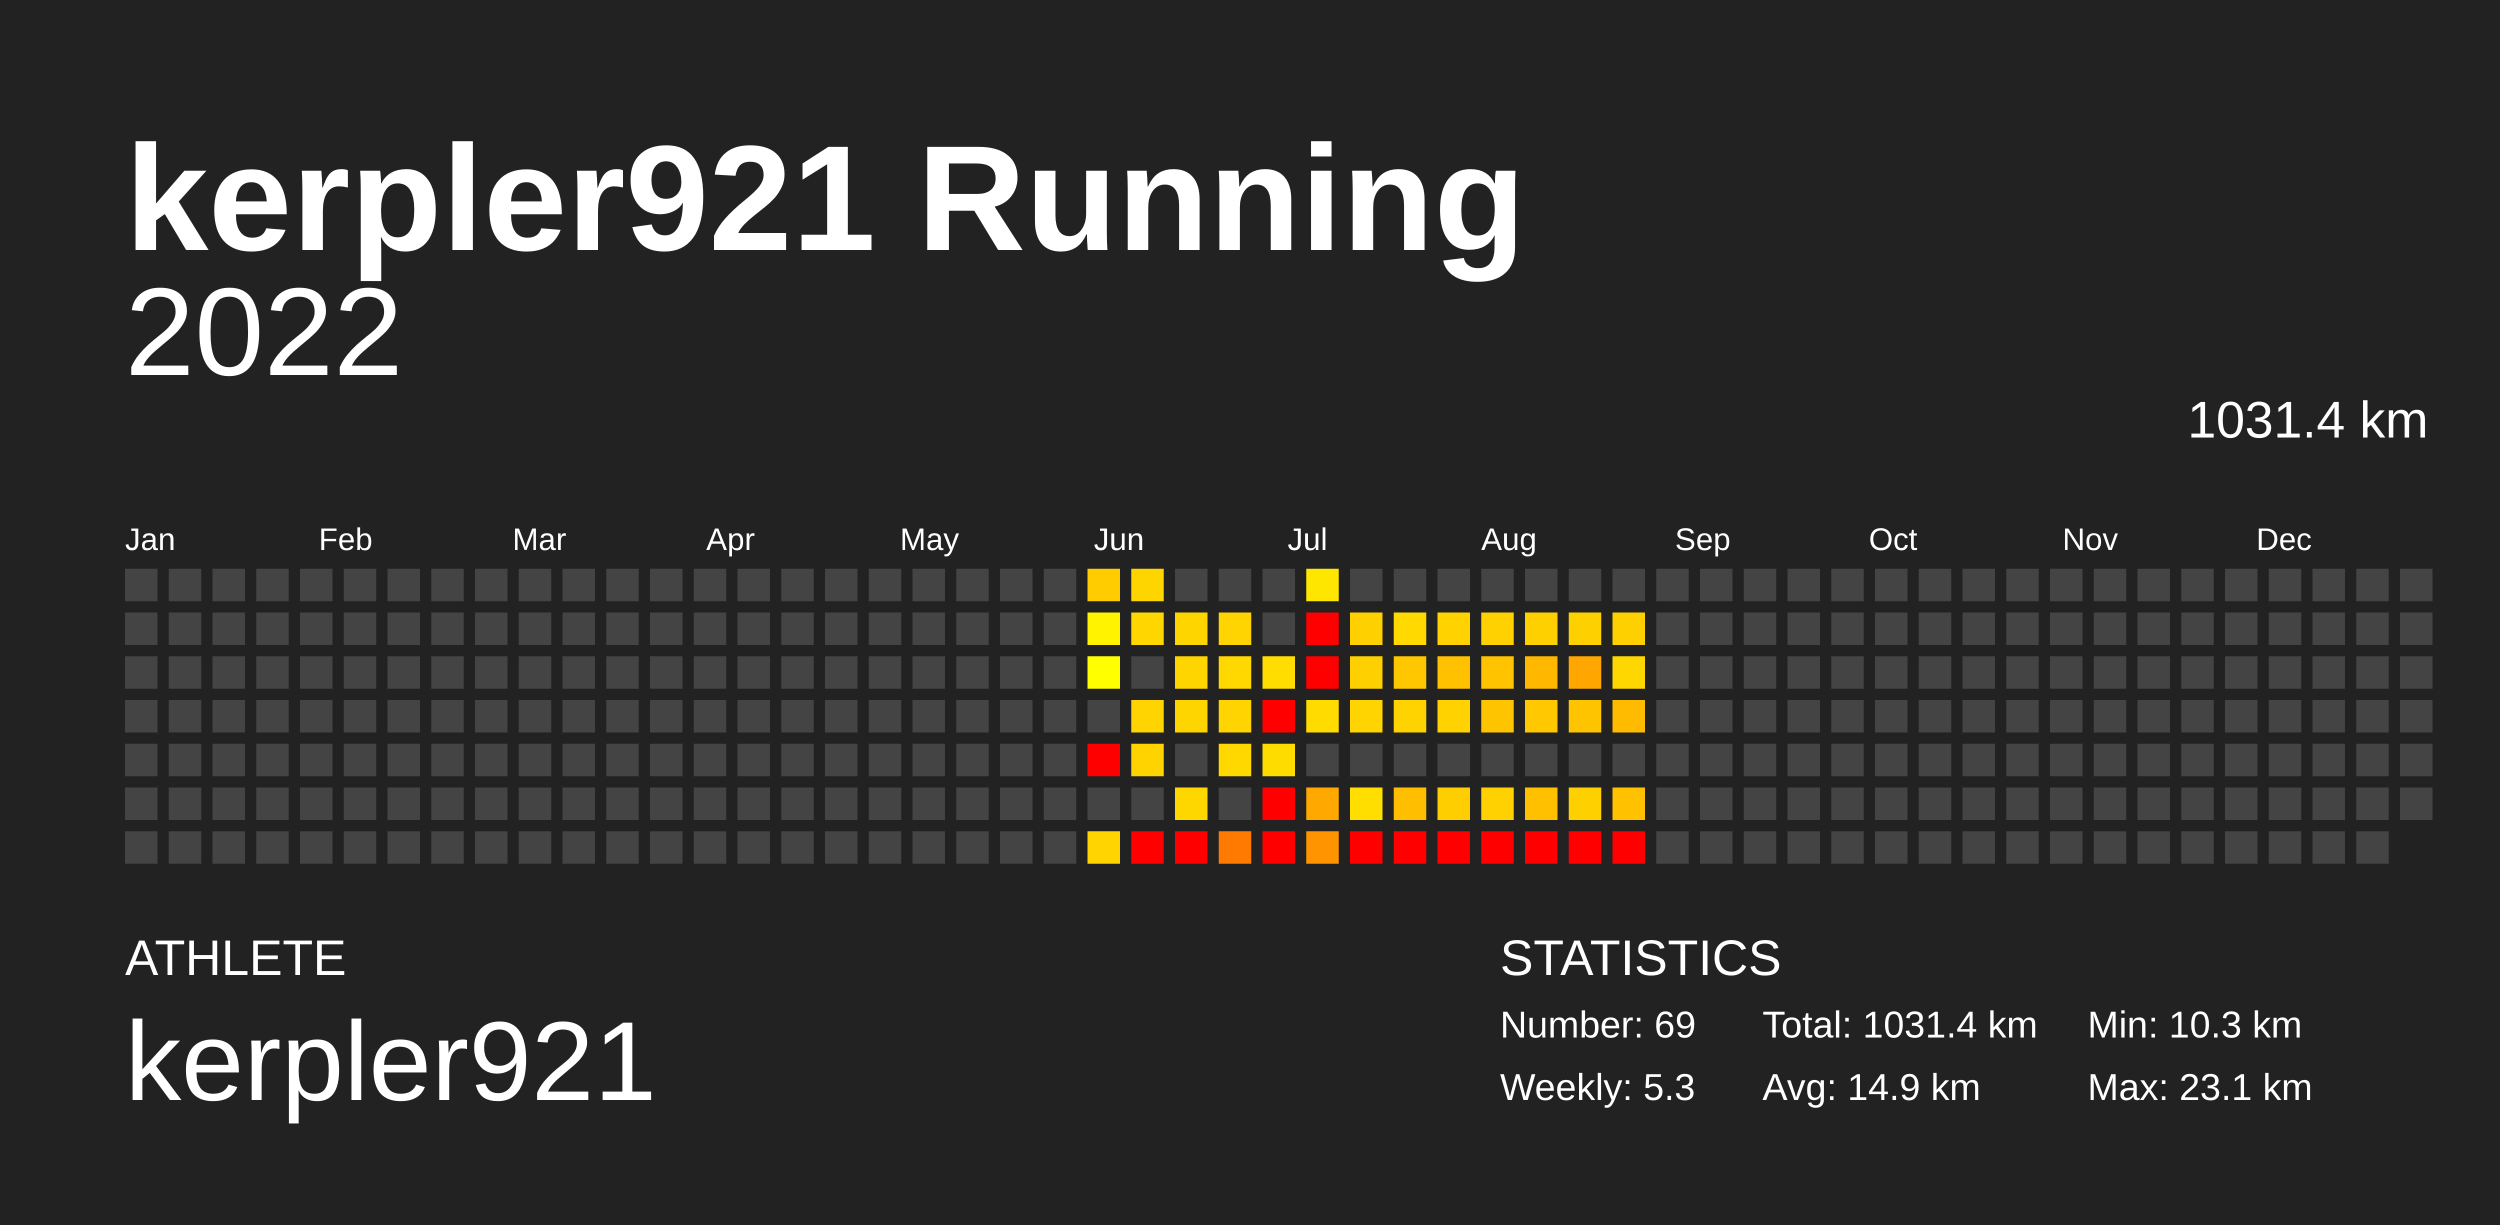
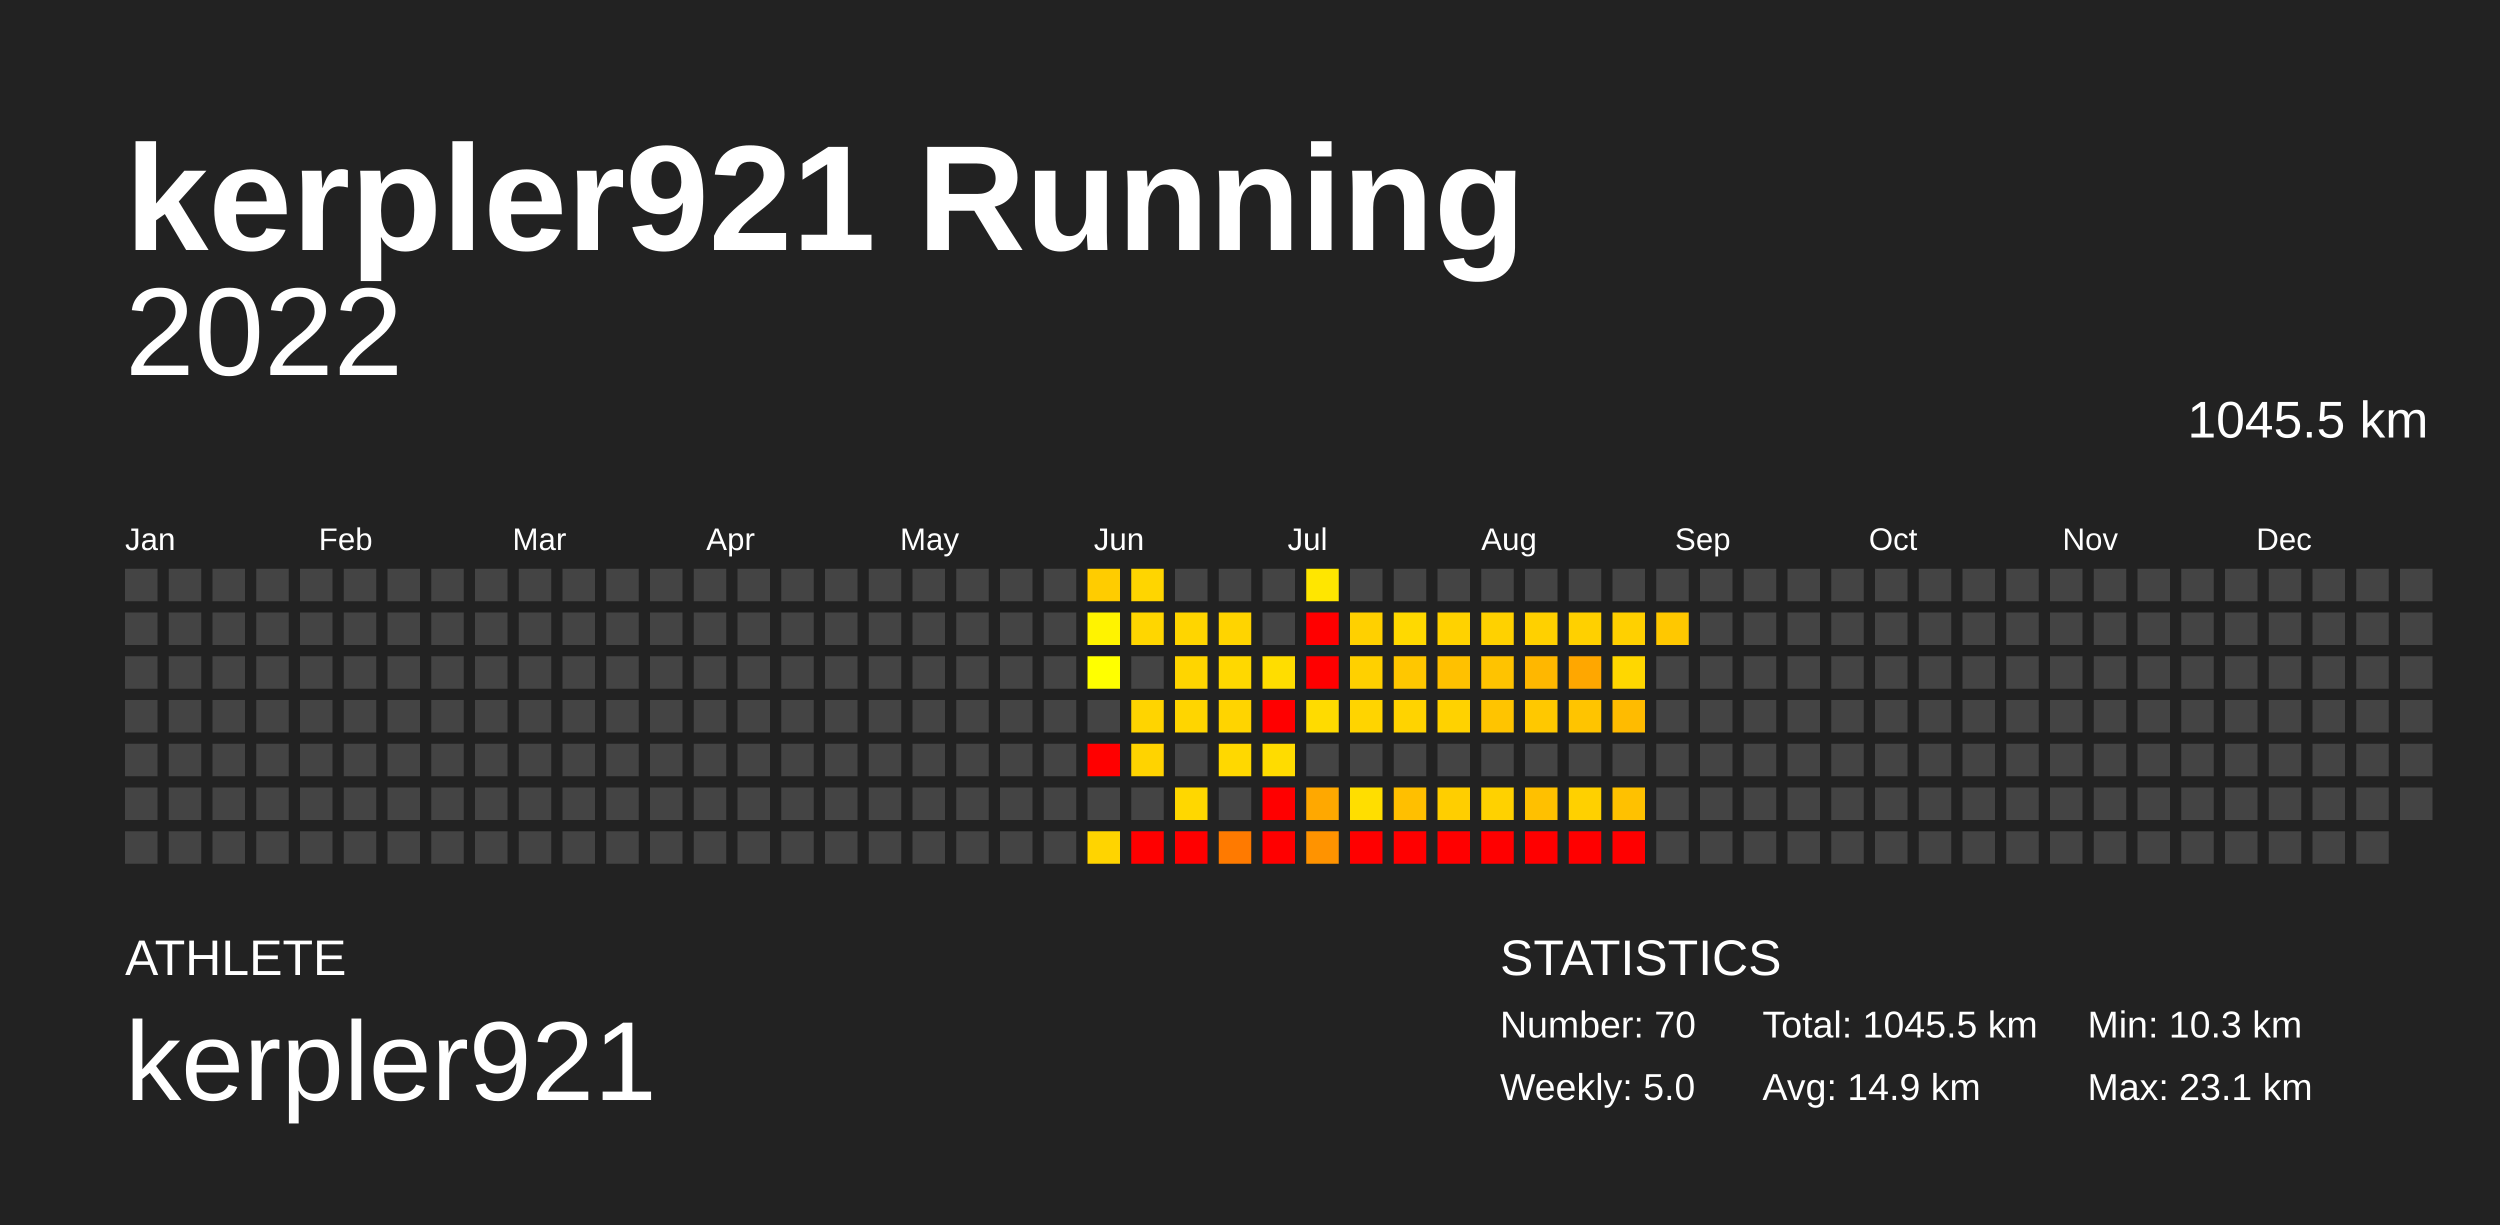
<svg xmlns="http://www.w3.org/2000/svg" baseProfile="full" height="98mm" version="1.1" viewBox="0,0,200,98" width="200mm">
  <defs />
  <rect fill="#222222" height="98" width="200" x="0" y="0" />
  <text fill="#FFFFFF" style="font-size:12px; font-family:Arial; font-weight:bold;" x="10" y="20">kerpler921 Running</text>
  <text fill="#FFFFFF" style="font-size:4px; font-family:Arial" x="10" y="78">ATHLETE</text>
  <text fill="#FFFFFF" style="font-size:9px; font-family:Arial" x="10" y="88">kerpler921</text>
  <text fill="#FFFFFF" style="font-size:4px; font-family:Arial" x="120" y="78">STATISTICS</text>
-   <text fill="#FFFFFF" style="font-size:3px; font-family:Arial" x="120" y="83">Number: 69</text>
-   <text fill="#FFFFFF" style="font-size:3px; font-family:Arial" x="120" y="88">Weekly: 5.3</text>
-   <text fill="#FFFFFF" style="font-size:3px; font-family:Arial" x="141" y="83">Total: 1031.4 km</text>
+   <text fill="#FFFFFF" style="font-size:3px; font-family:Arial" x="120" y="83">Number: 70</text>
+   <text fill="#FFFFFF" style="font-size:3px; font-family:Arial" x="120" y="88">Weekly: 5.0</text>
+   <text fill="#FFFFFF" style="font-size:3px; font-family:Arial" x="141" y="83">Total: 1045.5 km</text>
  <text fill="#FFFFFF" style="font-size:3px; font-family:Arial" x="141" y="88">Avg: 14.9 km</text>
  <text fill="#FFFFFF" style="font-size:3px; font-family:Arial" x="167" y="83">Min: 10.3 km</text>
  <text fill="#FFFFFF" style="font-size:3px; font-family:Arial" x="167" y="88">Max: 23.1 km</text>
  <text alignment-baseline="hanging" fill="#FFFFFF" style="font-size:10.0px; font-family:Arial;" x="10" y="30">2022</text>
-   <text alignment-baseline="hanging" fill="#FFFFFF" style="font-size:4.125px; font-family:Arial;" x="175" y="35">1031.4 km</text>
+   <text alignment-baseline="hanging" fill="#FFFFFF" style="font-size:4.125px; font-family:Arial;" x="175" y="35">1045.5 km</text>
  <text fill="#FFFFFF" style="font-size:2.5px; font-family:Arial" x="10.0" y="44">Jan</text>
  <text fill="#FFFFFF" style="font-size:2.5px; font-family:Arial" x="25.5" y="44">Feb</text>
  <text fill="#FFFFFF" style="font-size:2.5px; font-family:Arial" x="41.0" y="44">Mar</text>
  <text fill="#FFFFFF" style="font-size:2.5px; font-family:Arial" x="56.5" y="44">Apr</text>
  <text fill="#FFFFFF" style="font-size:2.5px; font-family:Arial" x="72.0" y="44">May</text>
  <text fill="#FFFFFF" style="font-size:2.5px; font-family:Arial" x="87.5" y="44">Jun</text>
  <text fill="#FFFFFF" style="font-size:2.5px; font-family:Arial" x="103.0" y="44">Jul</text>
  <text fill="#FFFFFF" style="font-size:2.5px; font-family:Arial" x="118.5" y="44">Aug</text>
  <text fill="#FFFFFF" style="font-size:2.5px; font-family:Arial" x="134.0" y="44">Sep</text>
  <text fill="#FFFFFF" style="font-size:2.5px; font-family:Arial" x="149.5" y="44">Oct</text>
  <text fill="#FFFFFF" style="font-size:2.5px; font-family:Arial" x="165.0" y="44">Nov</text>
  <text fill="#FFFFFF" style="font-size:2.5px; font-family:Arial" x="180.5" y="44">Dec</text>
  <rect fill="#444444" height="2.6" width="2.6" x="10.0" y="45.5" />
  <rect fill="#444444" height="2.6" width="2.6" x="10.0" y="49.0" />
  <rect fill="#444444" height="2.6" width="2.6" x="10.0" y="52.5" />
  <rect fill="#444444" height="2.6" width="2.6" x="10.0" y="56.0" />
  <rect fill="#444444" height="2.6" width="2.6" x="10.0" y="59.5" />
  <rect fill="#444444" height="2.6" width="2.6" x="10.0" y="63.0" />
  <rect fill="#444444" height="2.6" width="2.6" x="10.0" y="66.5" />
  <rect fill="#444444" height="2.6" width="2.6" x="13.5" y="45.5" />
  <rect fill="#444444" height="2.6" width="2.6" x="13.5" y="49.0" />
  <rect fill="#444444" height="2.6" width="2.6" x="13.5" y="52.5" />
  <rect fill="#444444" height="2.6" width="2.6" x="13.5" y="56.0" />
  <rect fill="#444444" height="2.6" width="2.6" x="13.5" y="59.5" />
  <rect fill="#444444" height="2.6" width="2.6" x="13.5" y="63.0" />
  <rect fill="#444444" height="2.6" width="2.6" x="13.5" y="66.5" />
  <rect fill="#444444" height="2.6" width="2.6" x="17.0" y="45.5" />
  <rect fill="#444444" height="2.6" width="2.6" x="17.0" y="49.0" />
  <rect fill="#444444" height="2.6" width="2.6" x="17.0" y="52.5" />
  <rect fill="#444444" height="2.6" width="2.6" x="17.0" y="56.0" />
  <rect fill="#444444" height="2.6" width="2.6" x="17.0" y="59.5" />
  <rect fill="#444444" height="2.6" width="2.6" x="17.0" y="63.0" />
  <rect fill="#444444" height="2.6" width="2.6" x="17.0" y="66.5" />
  <rect fill="#444444" height="2.6" width="2.6" x="20.5" y="45.5" />
  <rect fill="#444444" height="2.6" width="2.6" x="20.5" y="49.0" />
  <rect fill="#444444" height="2.6" width="2.6" x="20.5" y="52.5" />
  <rect fill="#444444" height="2.6" width="2.6" x="20.5" y="56.0" />
  <rect fill="#444444" height="2.6" width="2.6" x="20.5" y="59.5" />
  <rect fill="#444444" height="2.6" width="2.6" x="20.5" y="63.0" />
  <rect fill="#444444" height="2.6" width="2.6" x="20.5" y="66.5" />
  <rect fill="#444444" height="2.6" width="2.6" x="24.0" y="45.5" />
  <rect fill="#444444" height="2.6" width="2.6" x="24.0" y="49.0" />
  <rect fill="#444444" height="2.6" width="2.6" x="24.0" y="52.5" />
  <rect fill="#444444" height="2.6" width="2.6" x="24.0" y="56.0" />
  <rect fill="#444444" height="2.6" width="2.6" x="24.0" y="59.5" />
  <rect fill="#444444" height="2.6" width="2.6" x="24.0" y="63.0" />
  <rect fill="#444444" height="2.6" width="2.6" x="24.0" y="66.5" />
  <rect fill="#444444" height="2.6" width="2.6" x="27.5" y="45.5" />
  <rect fill="#444444" height="2.6" width="2.6" x="27.5" y="49.0" />
  <rect fill="#444444" height="2.6" width="2.6" x="27.5" y="52.5" />
  <rect fill="#444444" height="2.6" width="2.6" x="27.5" y="56.0" />
  <rect fill="#444444" height="2.6" width="2.6" x="27.5" y="59.5" />
  <rect fill="#444444" height="2.6" width="2.6" x="27.5" y="63.0" />
  <rect fill="#444444" height="2.6" width="2.6" x="27.5" y="66.5" />
  <rect fill="#444444" height="2.6" width="2.6" x="31.0" y="45.5" />
  <rect fill="#444444" height="2.6" width="2.6" x="31.0" y="49.0" />
  <rect fill="#444444" height="2.6" width="2.6" x="31.0" y="52.5" />
  <rect fill="#444444" height="2.6" width="2.6" x="31.0" y="56.0" />
  <rect fill="#444444" height="2.6" width="2.6" x="31.0" y="59.5" />
  <rect fill="#444444" height="2.6" width="2.6" x="31.0" y="63.0" />
  <rect fill="#444444" height="2.6" width="2.6" x="31.0" y="66.5" />
  <rect fill="#444444" height="2.6" width="2.6" x="34.5" y="45.5" />
  <rect fill="#444444" height="2.6" width="2.6" x="34.5" y="49.0" />
  <rect fill="#444444" height="2.6" width="2.6" x="34.5" y="52.5" />
  <rect fill="#444444" height="2.6" width="2.6" x="34.5" y="56.0" />
  <rect fill="#444444" height="2.6" width="2.6" x="34.5" y="59.5" />
  <rect fill="#444444" height="2.6" width="2.6" x="34.5" y="63.0" />
  <rect fill="#444444" height="2.6" width="2.6" x="34.5" y="66.5" />
  <rect fill="#444444" height="2.6" width="2.6" x="38.0" y="45.5" />
  <rect fill="#444444" height="2.6" width="2.6" x="38.0" y="49.0" />
  <rect fill="#444444" height="2.6" width="2.6" x="38.0" y="52.5" />
  <rect fill="#444444" height="2.6" width="2.6" x="38.0" y="56.0" />
  <rect fill="#444444" height="2.6" width="2.6" x="38.0" y="59.5" />
  <rect fill="#444444" height="2.6" width="2.6" x="38.0" y="63.0" />
  <rect fill="#444444" height="2.6" width="2.6" x="38.0" y="66.5" />
  <rect fill="#444444" height="2.6" width="2.6" x="41.5" y="45.5" />
  <rect fill="#444444" height="2.6" width="2.6" x="41.5" y="49.0" />
  <rect fill="#444444" height="2.6" width="2.6" x="41.5" y="52.5" />
  <rect fill="#444444" height="2.6" width="2.6" x="41.5" y="56.0" />
  <rect fill="#444444" height="2.6" width="2.6" x="41.5" y="59.5" />
  <rect fill="#444444" height="2.6" width="2.6" x="41.5" y="63.0" />
  <rect fill="#444444" height="2.6" width="2.6" x="41.5" y="66.5" />
  <rect fill="#444444" height="2.6" width="2.6" x="45.0" y="45.5" />
  <rect fill="#444444" height="2.6" width="2.6" x="45.0" y="49.0" />
  <rect fill="#444444" height="2.6" width="2.6" x="45.0" y="52.5" />
  <rect fill="#444444" height="2.6" width="2.6" x="45.0" y="56.0" />
  <rect fill="#444444" height="2.6" width="2.6" x="45.0" y="59.5" />
  <rect fill="#444444" height="2.6" width="2.6" x="45.0" y="63.0" />
  <rect fill="#444444" height="2.6" width="2.6" x="45.0" y="66.5" />
  <rect fill="#444444" height="2.6" width="2.6" x="48.5" y="45.5" />
  <rect fill="#444444" height="2.6" width="2.6" x="48.5" y="49.0" />
  <rect fill="#444444" height="2.6" width="2.6" x="48.5" y="52.5" />
  <rect fill="#444444" height="2.6" width="2.6" x="48.5" y="56.0" />
  <rect fill="#444444" height="2.6" width="2.6" x="48.5" y="59.5" />
  <rect fill="#444444" height="2.6" width="2.6" x="48.5" y="63.0" />
  <rect fill="#444444" height="2.6" width="2.6" x="48.5" y="66.5" />
  <rect fill="#444444" height="2.6" width="2.6" x="52.0" y="45.5" />
  <rect fill="#444444" height="2.6" width="2.6" x="52.0" y="49.0" />
  <rect fill="#444444" height="2.6" width="2.6" x="52.0" y="52.5" />
  <rect fill="#444444" height="2.6" width="2.6" x="52.0" y="56.0" />
  <rect fill="#444444" height="2.6" width="2.6" x="52.0" y="59.5" />
  <rect fill="#444444" height="2.6" width="2.6" x="52.0" y="63.0" />
  <rect fill="#444444" height="2.6" width="2.6" x="52.0" y="66.5" />
  <rect fill="#444444" height="2.6" width="2.6" x="55.5" y="45.5" />
  <rect fill="#444444" height="2.6" width="2.6" x="55.5" y="49.0" />
  <rect fill="#444444" height="2.6" width="2.6" x="55.5" y="52.5" />
  <rect fill="#444444" height="2.6" width="2.6" x="55.5" y="56.0" />
  <rect fill="#444444" height="2.6" width="2.6" x="55.5" y="59.5" />
  <rect fill="#444444" height="2.6" width="2.6" x="55.5" y="63.0" />
  <rect fill="#444444" height="2.6" width="2.6" x="55.5" y="66.5" />
  <rect fill="#444444" height="2.6" width="2.6" x="59.0" y="45.5" />
  <rect fill="#444444" height="2.6" width="2.6" x="59.0" y="49.0" />
  <rect fill="#444444" height="2.6" width="2.6" x="59.0" y="52.5" />
  <rect fill="#444444" height="2.6" width="2.6" x="59.0" y="56.0" />
  <rect fill="#444444" height="2.6" width="2.6" x="59.0" y="59.5" />
  <rect fill="#444444" height="2.6" width="2.6" x="59.0" y="63.0" />
  <rect fill="#444444" height="2.6" width="2.6" x="59.0" y="66.5" />
  <rect fill="#444444" height="2.6" width="2.6" x="62.5" y="45.5" />
  <rect fill="#444444" height="2.6" width="2.6" x="62.5" y="49.0" />
  <rect fill="#444444" height="2.6" width="2.6" x="62.5" y="52.5" />
  <rect fill="#444444" height="2.6" width="2.6" x="62.5" y="56.0" />
  <rect fill="#444444" height="2.6" width="2.6" x="62.5" y="59.5" />
  <rect fill="#444444" height="2.6" width="2.6" x="62.5" y="63.0" />
  <rect fill="#444444" height="2.6" width="2.6" x="62.5" y="66.5" />
  <rect fill="#444444" height="2.6" width="2.6" x="66.0" y="45.5" />
  <rect fill="#444444" height="2.6" width="2.6" x="66.0" y="49.0" />
  <rect fill="#444444" height="2.6" width="2.6" x="66.0" y="52.5" />
  <rect fill="#444444" height="2.6" width="2.6" x="66.0" y="56.0" />
  <rect fill="#444444" height="2.6" width="2.6" x="66.0" y="59.5" />
  <rect fill="#444444" height="2.6" width="2.6" x="66.0" y="63.0" />
  <rect fill="#444444" height="2.6" width="2.6" x="66.0" y="66.5" />
  <rect fill="#444444" height="2.6" width="2.6" x="69.5" y="45.5" />
  <rect fill="#444444" height="2.6" width="2.6" x="69.5" y="49.0" />
  <rect fill="#444444" height="2.6" width="2.6" x="69.5" y="52.5" />
  <rect fill="#444444" height="2.6" width="2.6" x="69.5" y="56.0" />
  <rect fill="#444444" height="2.6" width="2.6" x="69.5" y="59.5" />
  <rect fill="#444444" height="2.6" width="2.6" x="69.5" y="63.0" />
  <rect fill="#444444" height="2.6" width="2.6" x="69.5" y="66.5" />
  <rect fill="#444444" height="2.6" width="2.6" x="73.0" y="45.5" />
  <rect fill="#444444" height="2.6" width="2.6" x="73.0" y="49.0" />
  <rect fill="#444444" height="2.6" width="2.6" x="73.0" y="52.5" />
  <rect fill="#444444" height="2.6" width="2.6" x="73.0" y="56.0" />
  <rect fill="#444444" height="2.6" width="2.6" x="73.0" y="59.5" />
  <rect fill="#444444" height="2.6" width="2.6" x="73.0" y="63.0" />
  <rect fill="#444444" height="2.6" width="2.6" x="73.0" y="66.5" />
  <rect fill="#444444" height="2.6" width="2.6" x="76.5" y="45.5" />
  <rect fill="#444444" height="2.6" width="2.6" x="76.5" y="49.0" />
  <rect fill="#444444" height="2.6" width="2.6" x="76.5" y="52.5" />
  <rect fill="#444444" height="2.6" width="2.6" x="76.5" y="56.0" />
  <rect fill="#444444" height="2.6" width="2.6" x="76.5" y="59.5" />
  <rect fill="#444444" height="2.6" width="2.6" x="76.5" y="63.0" />
  <rect fill="#444444" height="2.6" width="2.6" x="76.5" y="66.5" />
  <rect fill="#444444" height="2.6" width="2.6" x="80.0" y="45.5" />
  <rect fill="#444444" height="2.6" width="2.6" x="80.0" y="49.0" />
  <rect fill="#444444" height="2.6" width="2.6" x="80.0" y="52.5" />
  <rect fill="#444444" height="2.6" width="2.6" x="80.0" y="56.0" />
  <rect fill="#444444" height="2.6" width="2.6" x="80.0" y="59.5" />
  <rect fill="#444444" height="2.6" width="2.6" x="80.0" y="63.0" />
  <rect fill="#444444" height="2.6" width="2.6" x="80.0" y="66.5" />
  <rect fill="#444444" height="2.6" width="2.6" x="83.5" y="45.5" />
  <rect fill="#444444" height="2.6" width="2.6" x="83.5" y="49.0" />
  <rect fill="#444444" height="2.6" width="2.6" x="83.5" y="52.5" />
  <rect fill="#444444" height="2.6" width="2.6" x="83.5" y="56.0" />
  <rect fill="#444444" height="2.6" width="2.6" x="83.5" y="59.5" />
  <rect fill="#444444" height="2.6" width="2.6" x="83.5" y="63.0" />
  <rect fill="#444444" height="2.6" width="2.6" x="83.5" y="66.5" />
  <rect fill="#ffcc00" height="2.6" width="2.6" x="87.0" y="45.5" />
  <rect fill="#fff300" height="2.6" width="2.6" x="87.0" y="49.0" />
  <rect fill="#ffff00" height="2.6" width="2.6" x="87.0" y="52.5" />
  <rect fill="#444444" height="2.6" width="2.6" x="87.0" y="56.0" />
  <rect fill="red" height="2.6" width="2.6" x="87.0" y="59.5" />
  <rect fill="#444444" height="2.6" width="2.6" x="87.0" y="63.0" />
  <rect fill="#ffd400" height="2.6" width="2.6" x="87.0" y="66.5" />
  <rect fill="#ffd500" height="2.6" width="2.6" x="90.5" y="45.5" />
  <rect fill="#ffd600" height="2.6" width="2.6" x="90.5" y="49.0" />
  <rect fill="#444444" height="2.6" width="2.6" x="90.5" y="52.5" />
  <rect fill="#ffd400" height="2.6" width="2.6" x="90.5" y="56.0" />
  <rect fill="#ffd300" height="2.6" width="2.6" x="90.5" y="59.5" />
  <rect fill="#444444" height="2.6" width="2.6" x="90.5" y="63.0" />
  <rect fill="red" height="2.6" width="2.6" x="90.5" y="66.5" />
  <rect fill="#444444" height="2.6" width="2.6" x="94.0" y="45.5" />
  <rect fill="#ffd500" height="2.6" width="2.6" x="94.0" y="49.0" />
  <rect fill="#ffd500" height="2.6" width="2.6" x="94.0" y="52.5" />
  <rect fill="#ffd500" height="2.6" width="2.6" x="94.0" y="56.0" />
  <rect fill="#444444" height="2.6" width="2.6" x="94.0" y="59.5" />
  <rect fill="#ffd700" height="2.6" width="2.6" x="94.0" y="63.0" />
  <rect fill="red" height="2.6" width="2.6" x="94.0" y="66.5" />
  <rect fill="#444444" height="2.6" width="2.6" x="97.5" y="45.5" />
  <rect fill="#ffd400" height="2.6" width="2.6" x="97.5" y="49.0" />
  <rect fill="#ffd800" height="2.6" width="2.6" x="97.5" y="52.5" />
  <rect fill="#ffd400" height="2.6" width="2.6" x="97.5" y="56.0" />
  <rect fill="#ffd800" height="2.6" width="2.6" x="97.5" y="59.5" />
  <rect fill="#444444" height="2.6" width="2.6" x="97.5" y="63.0" />
  <rect fill="#ff7a00" height="2.6" width="2.6" x="97.5" y="66.5" />
  <rect fill="#444444" height="2.6" width="2.6" x="101.0" y="45.5" />
  <rect fill="#444444" height="2.6" width="2.6" x="101.0" y="49.0" />
  <rect fill="#ffdd00" height="2.6" width="2.6" x="101.0" y="52.5" />
  <rect fill="red" height="2.6" width="2.6" x="101.0" y="56.0" />
  <rect fill="#ffdc00" height="2.6" width="2.6" x="101.0" y="59.5" />
  <rect fill="red" height="2.6" width="2.6" x="101.0" y="63.0" />
  <rect fill="red" height="2.6" width="2.6" x="101.0" y="66.5" />
  <rect fill="#ffe600" height="2.6" width="2.6" x="104.5" y="45.5" />
  <rect fill="red" height="2.6" width="2.6" x="104.5" y="49.0" />
  <rect fill="red" height="2.6" width="2.6" x="104.5" y="52.5" />
  <rect fill="#ffdb00" height="2.6" width="2.6" x="104.5" y="56.0" />
  <rect fill="#444444" height="2.6" width="2.6" x="104.5" y="59.5" />
  <rect fill="#ffa800" height="2.6" width="2.6" x="104.5" y="63.0" />
  <rect fill="#ff9300" height="2.6" width="2.6" x="104.5" y="66.5" />
  <rect fill="#444444" height="2.6" width="2.6" x="108.0" y="45.5" />
  <rect fill="#ffd000" height="2.6" width="2.6" x="108.0" y="49.0" />
  <rect fill="#ffd000" height="2.6" width="2.6" x="108.0" y="52.5" />
  <rect fill="#ffd400" height="2.6" width="2.6" x="108.0" y="56.0" />
  <rect fill="#444444" height="2.6" width="2.6" x="108.0" y="59.5" />
  <rect fill="#ffde00" height="2.6" width="2.6" x="108.0" y="63.0" />
  <rect fill="red" height="2.6" width="2.6" x="108.0" y="66.5" />
  <rect fill="#444444" height="2.6" width="2.6" x="111.5" y="45.5" />
  <rect fill="#ffd900" height="2.6" width="2.6" x="111.5" y="49.0" />
  <rect fill="#ffc700" height="2.6" width="2.6" x="111.5" y="52.5" />
  <rect fill="#ffd300" height="2.6" width="2.6" x="111.5" y="56.0" />
  <rect fill="#444444" height="2.6" width="2.6" x="111.5" y="59.5" />
  <rect fill="#ffbf00" height="2.6" width="2.6" x="111.5" y="63.0" />
  <rect fill="red" height="2.6" width="2.6" x="111.5" y="66.5" />
  <rect fill="#444444" height="2.6" width="2.6" x="115.0" y="45.5" />
  <rect fill="#ffd200" height="2.6" width="2.6" x="115.0" y="49.0" />
  <rect fill="#ffc100" height="2.6" width="2.6" x="115.0" y="52.5" />
  <rect fill="#ffd200" height="2.6" width="2.6" x="115.0" y="56.0" />
  <rect fill="#444444" height="2.6" width="2.6" x="115.0" y="59.5" />
  <rect fill="#ffce00" height="2.6" width="2.6" x="115.0" y="63.0" />
  <rect fill="red" height="2.6" width="2.6" x="115.0" y="66.5" />
  <rect fill="#444444" height="2.6" width="2.6" x="118.5" y="45.5" />
  <rect fill="#ffd100" height="2.6" width="2.6" x="118.5" y="49.0" />
  <rect fill="#ffc300" height="2.6" width="2.6" x="118.5" y="52.5" />
  <rect fill="#ffc400" height="2.6" width="2.6" x="118.5" y="56.0" />
  <rect fill="#444444" height="2.6" width="2.6" x="118.5" y="59.5" />
  <rect fill="#ffd100" height="2.6" width="2.6" x="118.5" y="63.0" />
  <rect fill="red" height="2.6" width="2.6" x="118.5" y="66.5" />
  <rect fill="#444444" height="2.6" width="2.6" x="122.0" y="45.5" />
  <rect fill="#ffd000" height="2.6" width="2.6" x="122.0" y="49.0" />
  <rect fill="#ffb700" height="2.6" width="2.6" x="122.0" y="52.5" />
  <rect fill="#ffc800" height="2.6" width="2.6" x="122.0" y="56.0" />
  <rect fill="#444444" height="2.6" width="2.6" x="122.0" y="59.5" />
  <rect fill="#ffc000" height="2.6" width="2.6" x="122.0" y="63.0" />
  <rect fill="red" height="2.6" width="2.6" x="122.0" y="66.5" />
  <rect fill="#444444" height="2.6" width="2.6" x="125.5" y="45.5" />
  <rect fill="#ffd000" height="2.6" width="2.6" x="125.5" y="49.0" />
  <rect fill="#ffa700" height="2.6" width="2.6" x="125.5" y="52.5" />
  <rect fill="#ffc400" height="2.6" width="2.6" x="125.5" y="56.0" />
  <rect fill="#444444" height="2.6" width="2.6" x="125.5" y="59.5" />
  <rect fill="#ffd000" height="2.6" width="2.6" x="125.5" y="63.0" />
  <rect fill="red" height="2.6" width="2.6" x="125.5" y="66.5" />
  <rect fill="#444444" height="2.6" width="2.6" x="129.0" y="45.5" />
  <rect fill="#ffd000" height="2.6" width="2.6" x="129.0" y="49.0" />
  <rect fill="#ffd700" height="2.6" width="2.6" x="129.0" y="52.5" />
  <rect fill="#ffbb00" height="2.6" width="2.6" x="129.0" y="56.0" />
  <rect fill="#444444" height="2.6" width="2.6" x="129.0" y="59.5" />
  <rect fill="#ffc100" height="2.6" width="2.6" x="129.0" y="63.0" />
  <rect fill="red" height="2.6" width="2.6" x="129.0" y="66.5" />
  <rect fill="#444444" height="2.6" width="2.6" x="132.5" y="45.5" />
-   <rect fill="#444444" height="2.6" width="2.6" x="132.5" y="49.0" />
+   <rect fill="#ffc800" height="2.6" width="2.6" x="132.5" y="49.0" />
  <rect fill="#444444" height="2.6" width="2.6" x="132.5" y="52.5" />
  <rect fill="#444444" height="2.6" width="2.6" x="132.5" y="56.0" />
  <rect fill="#444444" height="2.6" width="2.6" x="132.5" y="59.5" />
  <rect fill="#444444" height="2.6" width="2.6" x="132.5" y="63.0" />
  <rect fill="#444444" height="2.6" width="2.6" x="132.5" y="66.5" />
  <rect fill="#444444" height="2.6" width="2.6" x="136.0" y="45.5" />
  <rect fill="#444444" height="2.6" width="2.6" x="136.0" y="49.0" />
  <rect fill="#444444" height="2.6" width="2.6" x="136.0" y="52.5" />
  <rect fill="#444444" height="2.6" width="2.6" x="136.0" y="56.0" />
  <rect fill="#444444" height="2.6" width="2.6" x="136.0" y="59.5" />
  <rect fill="#444444" height="2.6" width="2.6" x="136.0" y="63.0" />
  <rect fill="#444444" height="2.6" width="2.6" x="136.0" y="66.5" />
  <rect fill="#444444" height="2.6" width="2.6" x="139.5" y="45.5" />
  <rect fill="#444444" height="2.6" width="2.6" x="139.5" y="49.0" />
  <rect fill="#444444" height="2.6" width="2.6" x="139.5" y="52.5" />
  <rect fill="#444444" height="2.6" width="2.6" x="139.5" y="56.0" />
  <rect fill="#444444" height="2.6" width="2.6" x="139.5" y="59.5" />
  <rect fill="#444444" height="2.6" width="2.6" x="139.5" y="63.0" />
  <rect fill="#444444" height="2.6" width="2.6" x="139.5" y="66.5" />
  <rect fill="#444444" height="2.6" width="2.6" x="143.0" y="45.5" />
  <rect fill="#444444" height="2.6" width="2.6" x="143.0" y="49.0" />
  <rect fill="#444444" height="2.6" width="2.6" x="143.0" y="52.5" />
  <rect fill="#444444" height="2.6" width="2.6" x="143.0" y="56.0" />
  <rect fill="#444444" height="2.6" width="2.6" x="143.0" y="59.5" />
  <rect fill="#444444" height="2.6" width="2.6" x="143.0" y="63.0" />
  <rect fill="#444444" height="2.6" width="2.6" x="143.0" y="66.5" />
  <rect fill="#444444" height="2.6" width="2.6" x="146.5" y="45.5" />
  <rect fill="#444444" height="2.6" width="2.6" x="146.5" y="49.0" />
  <rect fill="#444444" height="2.6" width="2.6" x="146.5" y="52.5" />
  <rect fill="#444444" height="2.6" width="2.6" x="146.5" y="56.0" />
  <rect fill="#444444" height="2.6" width="2.6" x="146.5" y="59.5" />
  <rect fill="#444444" height="2.6" width="2.6" x="146.5" y="63.0" />
  <rect fill="#444444" height="2.6" width="2.6" x="146.5" y="66.5" />
  <rect fill="#444444" height="2.6" width="2.6" x="150.0" y="45.5" />
  <rect fill="#444444" height="2.6" width="2.6" x="150.0" y="49.0" />
  <rect fill="#444444" height="2.6" width="2.6" x="150.0" y="52.5" />
  <rect fill="#444444" height="2.6" width="2.6" x="150.0" y="56.0" />
  <rect fill="#444444" height="2.6" width="2.6" x="150.0" y="59.5" />
  <rect fill="#444444" height="2.6" width="2.6" x="150.0" y="63.0" />
  <rect fill="#444444" height="2.6" width="2.6" x="150.0" y="66.5" />
  <rect fill="#444444" height="2.6" width="2.6" x="153.5" y="45.5" />
  <rect fill="#444444" height="2.6" width="2.6" x="153.5" y="49.0" />
  <rect fill="#444444" height="2.6" width="2.6" x="153.5" y="52.5" />
  <rect fill="#444444" height="2.6" width="2.6" x="153.5" y="56.0" />
  <rect fill="#444444" height="2.6" width="2.6" x="153.5" y="59.5" />
  <rect fill="#444444" height="2.6" width="2.6" x="153.5" y="63.0" />
  <rect fill="#444444" height="2.6" width="2.6" x="153.5" y="66.5" />
  <rect fill="#444444" height="2.6" width="2.6" x="157.0" y="45.5" />
  <rect fill="#444444" height="2.6" width="2.6" x="157.0" y="49.0" />
  <rect fill="#444444" height="2.6" width="2.6" x="157.0" y="52.5" />
  <rect fill="#444444" height="2.6" width="2.6" x="157.0" y="56.0" />
  <rect fill="#444444" height="2.6" width="2.6" x="157.0" y="59.5" />
  <rect fill="#444444" height="2.6" width="2.6" x="157.0" y="63.0" />
  <rect fill="#444444" height="2.6" width="2.6" x="157.0" y="66.5" />
  <rect fill="#444444" height="2.6" width="2.6" x="160.5" y="45.5" />
  <rect fill="#444444" height="2.6" width="2.6" x="160.5" y="49.0" />
  <rect fill="#444444" height="2.6" width="2.6" x="160.5" y="52.5" />
  <rect fill="#444444" height="2.6" width="2.6" x="160.5" y="56.0" />
  <rect fill="#444444" height="2.6" width="2.6" x="160.5" y="59.5" />
  <rect fill="#444444" height="2.6" width="2.6" x="160.5" y="63.0" />
  <rect fill="#444444" height="2.6" width="2.6" x="160.5" y="66.5" />
  <rect fill="#444444" height="2.6" width="2.6" x="164.0" y="45.5" />
  <rect fill="#444444" height="2.6" width="2.6" x="164.0" y="49.0" />
  <rect fill="#444444" height="2.6" width="2.6" x="164.0" y="52.5" />
  <rect fill="#444444" height="2.6" width="2.6" x="164.0" y="56.0" />
  <rect fill="#444444" height="2.6" width="2.6" x="164.0" y="59.5" />
  <rect fill="#444444" height="2.6" width="2.6" x="164.0" y="63.0" />
  <rect fill="#444444" height="2.6" width="2.6" x="164.0" y="66.5" />
  <rect fill="#444444" height="2.6" width="2.6" x="167.5" y="45.5" />
  <rect fill="#444444" height="2.6" width="2.6" x="167.5" y="49.0" />
  <rect fill="#444444" height="2.6" width="2.6" x="167.5" y="52.5" />
  <rect fill="#444444" height="2.6" width="2.6" x="167.5" y="56.0" />
  <rect fill="#444444" height="2.6" width="2.6" x="167.5" y="59.5" />
  <rect fill="#444444" height="2.6" width="2.6" x="167.5" y="63.0" />
  <rect fill="#444444" height="2.6" width="2.6" x="167.5" y="66.5" />
  <rect fill="#444444" height="2.6" width="2.6" x="171.0" y="45.5" />
  <rect fill="#444444" height="2.6" width="2.6" x="171.0" y="49.0" />
  <rect fill="#444444" height="2.6" width="2.6" x="171.0" y="52.5" />
  <rect fill="#444444" height="2.6" width="2.6" x="171.0" y="56.0" />
  <rect fill="#444444" height="2.6" width="2.6" x="171.0" y="59.5" />
  <rect fill="#444444" height="2.6" width="2.6" x="171.0" y="63.0" />
  <rect fill="#444444" height="2.6" width="2.6" x="171.0" y="66.5" />
  <rect fill="#444444" height="2.6" width="2.6" x="174.5" y="45.5" />
  <rect fill="#444444" height="2.6" width="2.6" x="174.5" y="49.0" />
  <rect fill="#444444" height="2.6" width="2.6" x="174.5" y="52.5" />
  <rect fill="#444444" height="2.6" width="2.6" x="174.5" y="56.0" />
  <rect fill="#444444" height="2.6" width="2.6" x="174.5" y="59.5" />
  <rect fill="#444444" height="2.6" width="2.6" x="174.5" y="63.0" />
  <rect fill="#444444" height="2.6" width="2.6" x="174.5" y="66.5" />
  <rect fill="#444444" height="2.6" width="2.6" x="178.0" y="45.5" />
  <rect fill="#444444" height="2.6" width="2.6" x="178.0" y="49.0" />
  <rect fill="#444444" height="2.6" width="2.6" x="178.0" y="52.5" />
  <rect fill="#444444" height="2.6" width="2.6" x="178.0" y="56.0" />
  <rect fill="#444444" height="2.6" width="2.6" x="178.0" y="59.5" />
  <rect fill="#444444" height="2.6" width="2.6" x="178.0" y="63.0" />
  <rect fill="#444444" height="2.6" width="2.6" x="178.0" y="66.5" />
  <rect fill="#444444" height="2.6" width="2.6" x="181.5" y="45.5" />
  <rect fill="#444444" height="2.6" width="2.6" x="181.5" y="49.0" />
  <rect fill="#444444" height="2.6" width="2.6" x="181.5" y="52.5" />
  <rect fill="#444444" height="2.6" width="2.6" x="181.5" y="56.0" />
  <rect fill="#444444" height="2.6" width="2.6" x="181.5" y="59.5" />
  <rect fill="#444444" height="2.6" width="2.6" x="181.5" y="63.0" />
  <rect fill="#444444" height="2.6" width="2.6" x="181.5" y="66.5" />
  <rect fill="#444444" height="2.6" width="2.6" x="185.0" y="45.5" />
  <rect fill="#444444" height="2.6" width="2.6" x="185.0" y="49.0" />
  <rect fill="#444444" height="2.6" width="2.6" x="185.0" y="52.5" />
  <rect fill="#444444" height="2.6" width="2.6" x="185.0" y="56.0" />
  <rect fill="#444444" height="2.6" width="2.6" x="185.0" y="59.5" />
  <rect fill="#444444" height="2.6" width="2.6" x="185.0" y="63.0" />
  <rect fill="#444444" height="2.6" width="2.6" x="185.0" y="66.5" />
  <rect fill="#444444" height="2.6" width="2.6" x="188.5" y="45.5" />
  <rect fill="#444444" height="2.6" width="2.6" x="188.5" y="49.0" />
  <rect fill="#444444" height="2.6" width="2.6" x="188.5" y="52.5" />
  <rect fill="#444444" height="2.6" width="2.6" x="188.5" y="56.0" />
  <rect fill="#444444" height="2.6" width="2.6" x="188.5" y="59.5" />
  <rect fill="#444444" height="2.6" width="2.6" x="188.5" y="63.0" />
  <rect fill="#444444" height="2.6" width="2.6" x="188.5" y="66.5" />
  <rect fill="#444444" height="2.6" width="2.6" x="192.0" y="45.5" />
  <rect fill="#444444" height="2.6" width="2.6" x="192.0" y="49.0" />
  <rect fill="#444444" height="2.6" width="2.6" x="192.0" y="52.5" />
  <rect fill="#444444" height="2.6" width="2.6" x="192.0" y="56.0" />
  <rect fill="#444444" height="2.6" width="2.6" x="192.0" y="59.5" />
  <rect fill="#444444" height="2.6" width="2.6" x="192.0" y="63.0" />
</svg>
